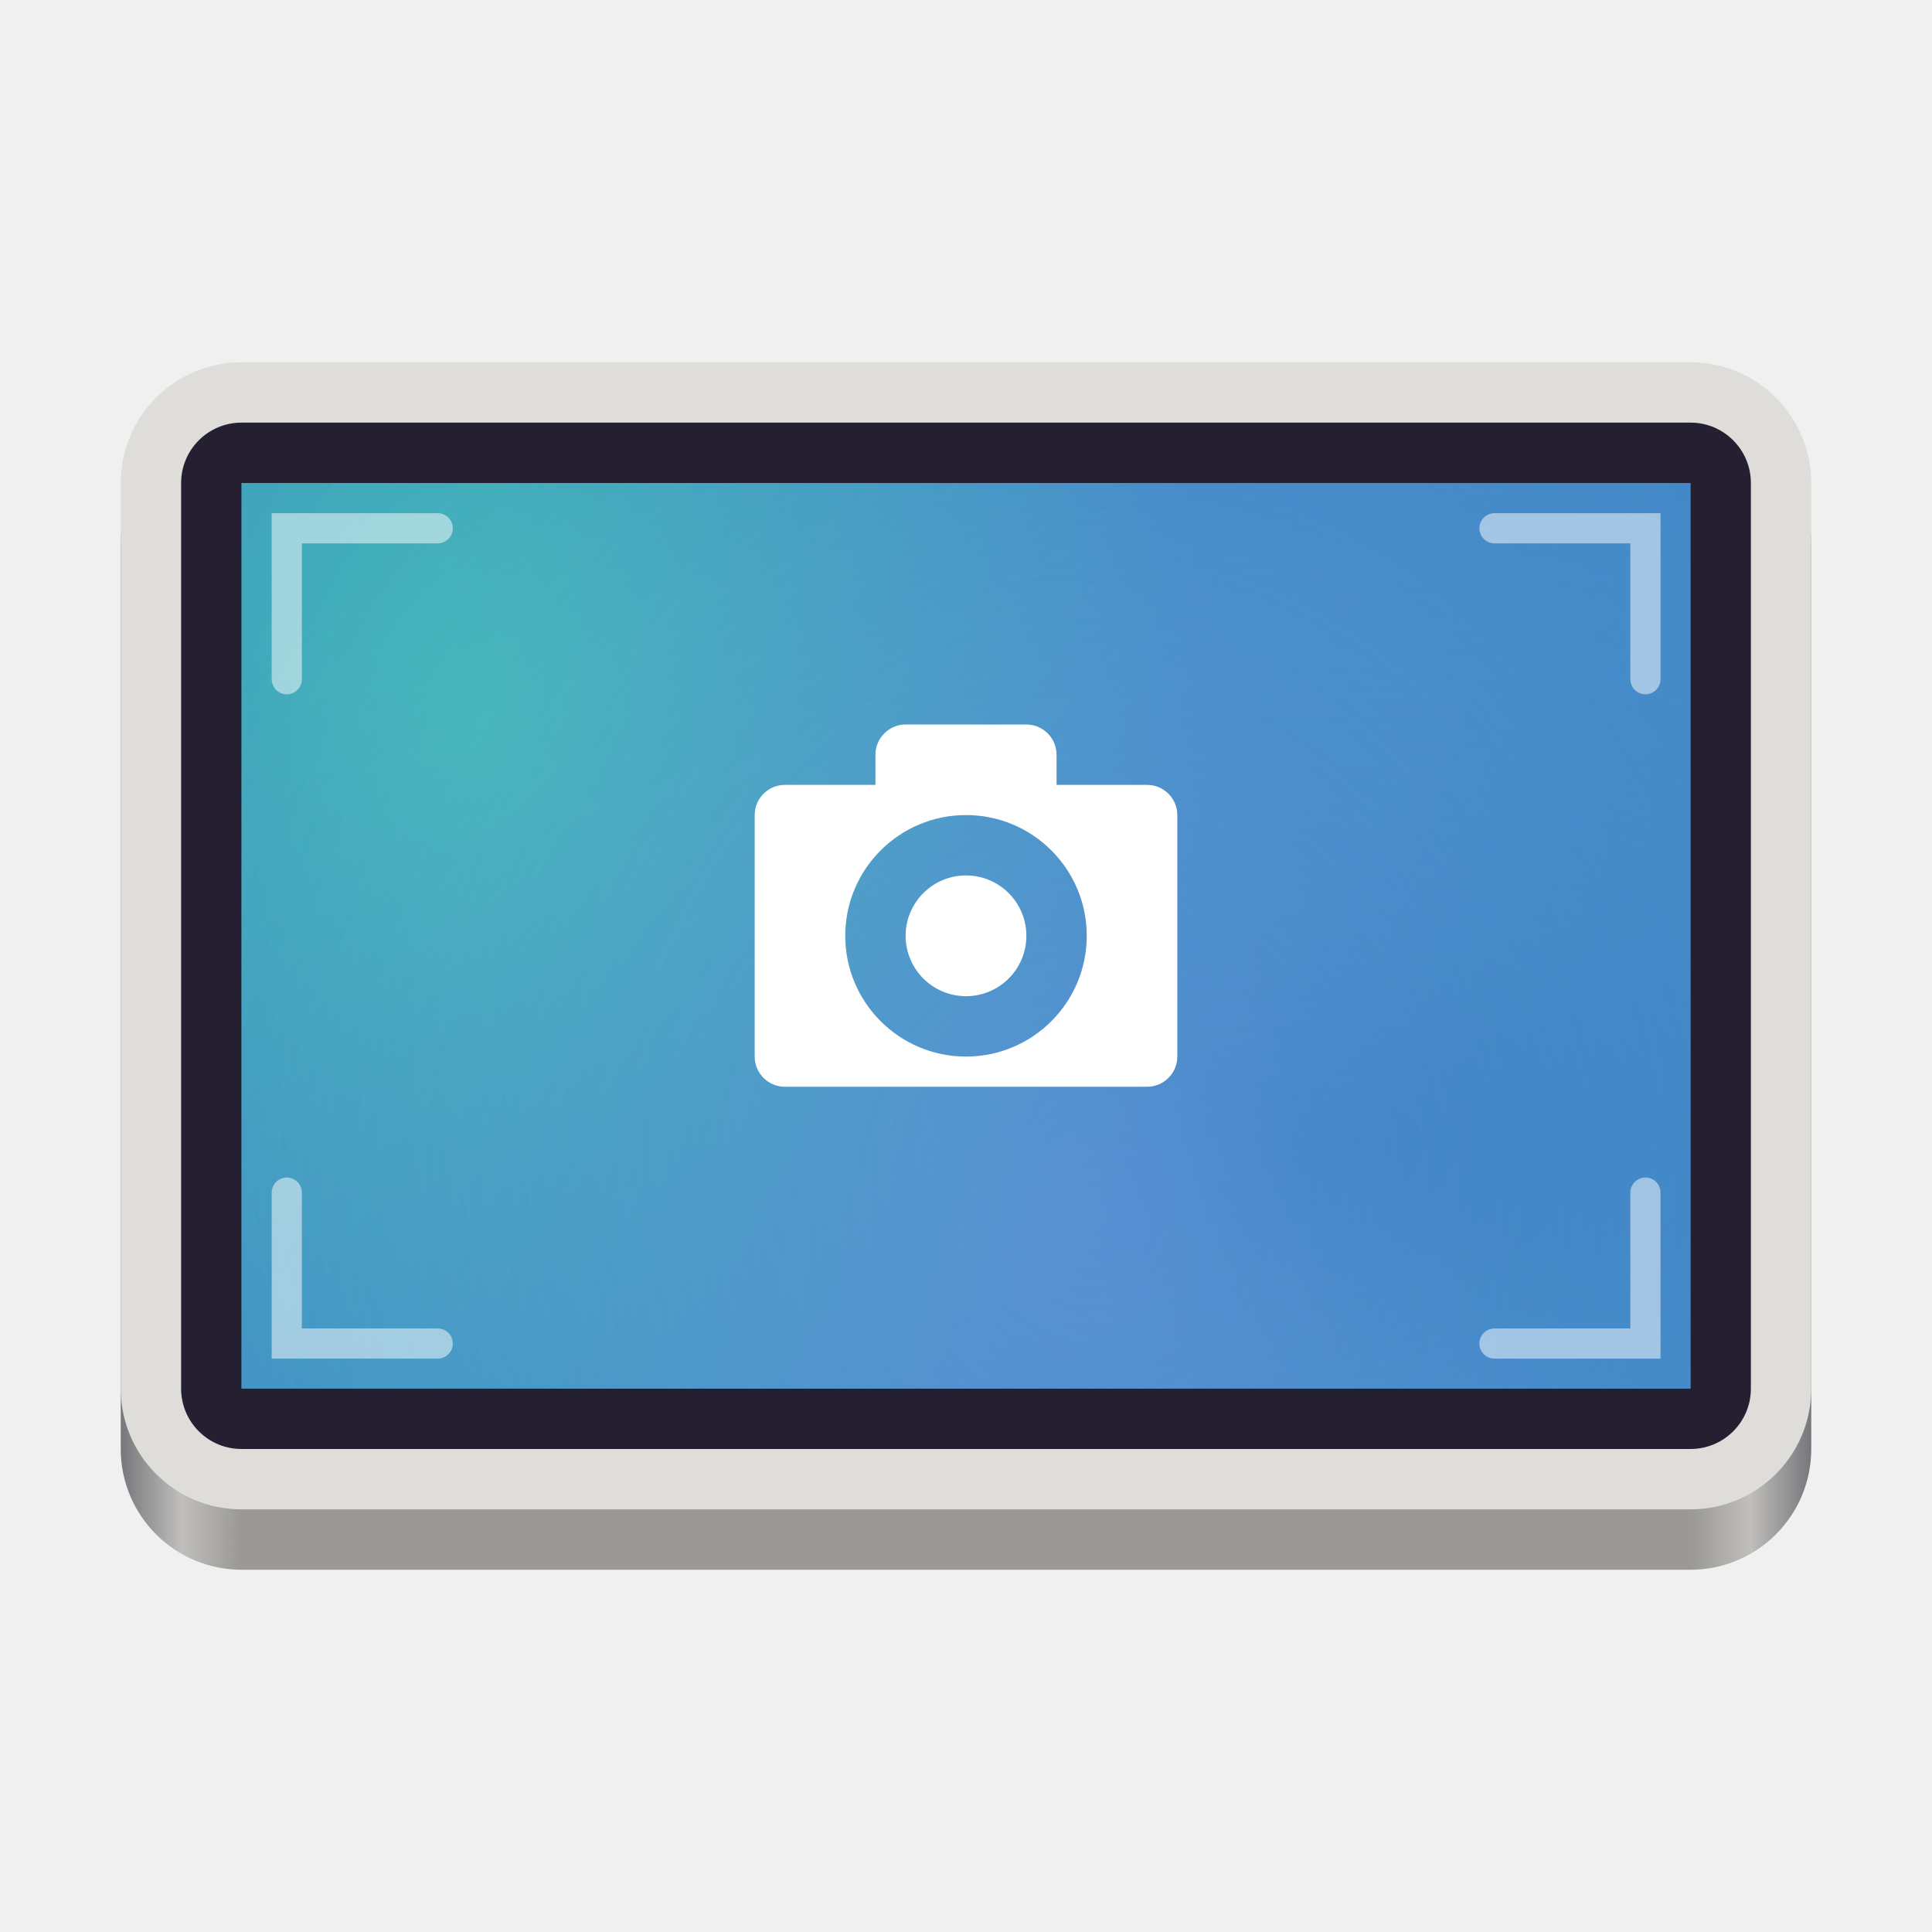
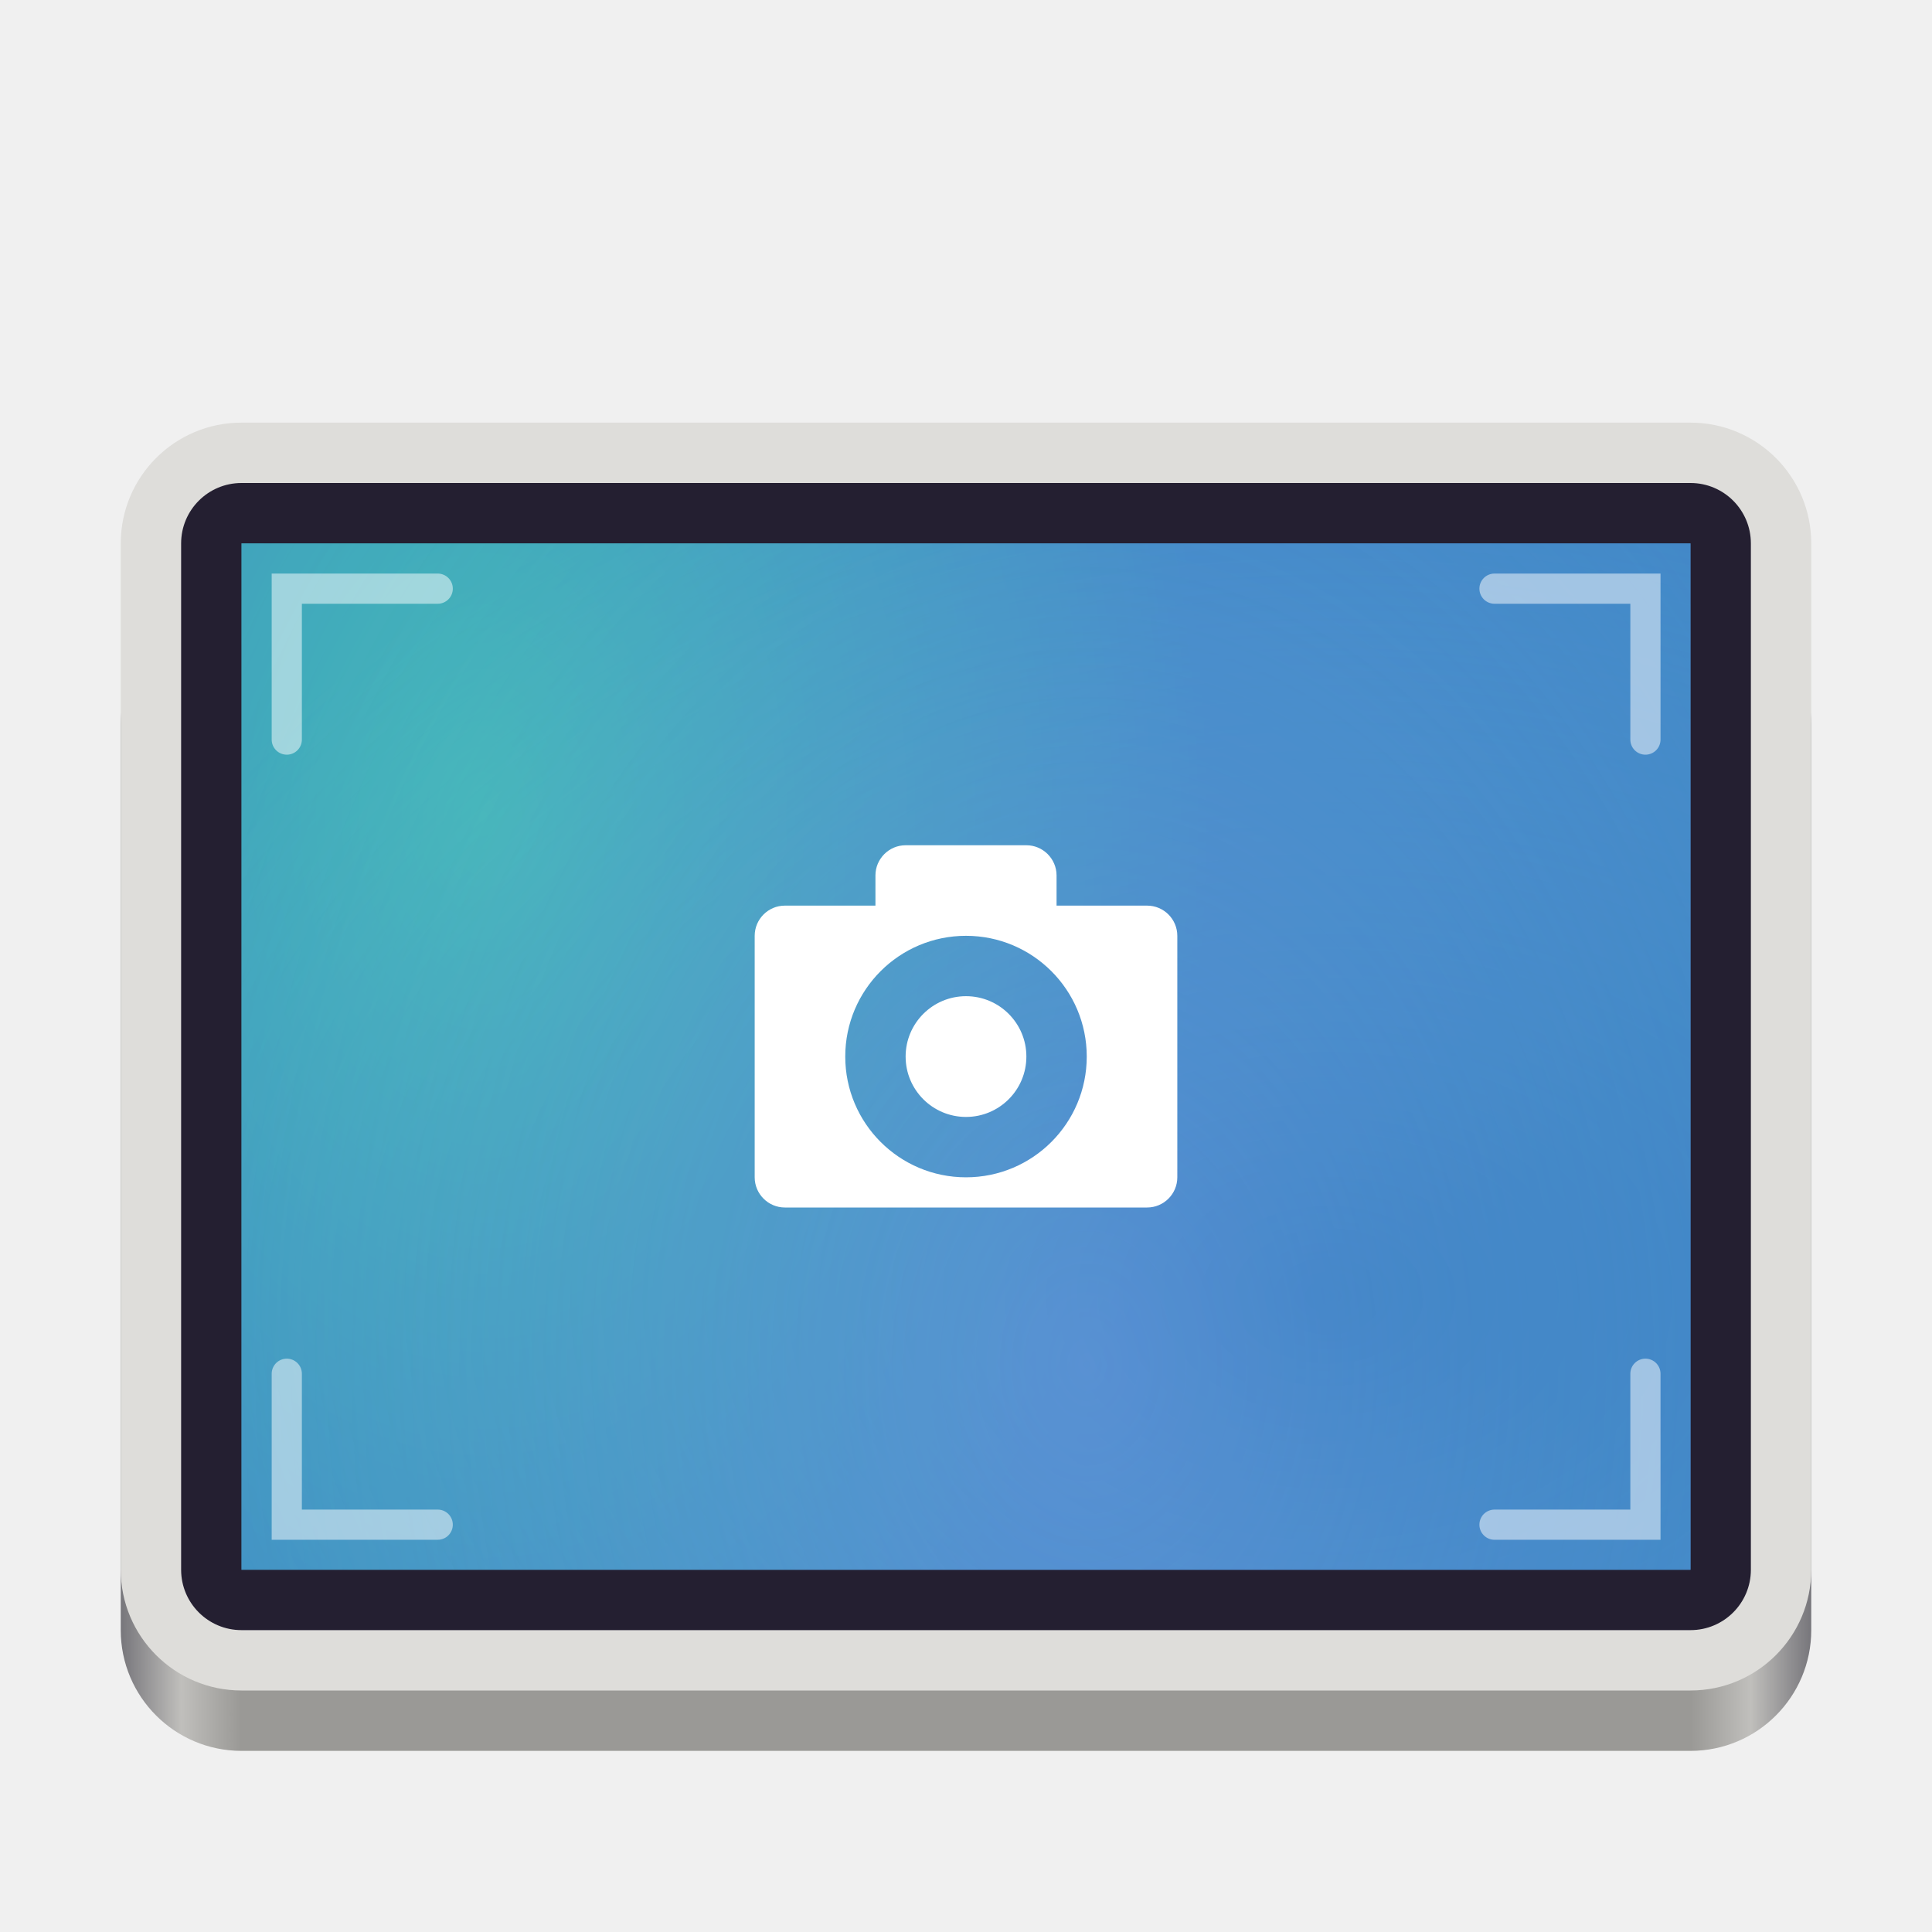
- <svg xmlns="http://www.w3.org/2000/svg" xmlns:xlink="http://www.w3.org/1999/xlink" width="128" height="128" id="svg11300" version="1.0" style="display:inline;enable-background:new" viewBox="0 0 128 128">
+ <svg xmlns="http://www.w3.org/2000/svg" xmlns:xlink="http://www.w3.org/1999/xlink" viewBox="0 0 128 128" style="display:inline;enable-background:new" version="1.0" id="svg11300" height="128" width="128">
  <defs id="defs3">
    <linearGradient id="linearGradient1078">
-       <stop id="stop1066" offset="0" style="stop-color:#77767b;stop-opacity:1" />
-       <stop style="stop-color:#c0bfbc;stop-opacity:1" offset="0.036" id="stop1068" />
-       <stop id="stop1070" offset="0.071" style="stop-color:#9a9996;stop-opacity:1" />
-       <stop style="stop-color:#9a9996;stop-opacity:1" offset="0.929" id="stop1072" />
-       <stop id="stop1074" offset="0.964" style="stop-color:#c0bfbc;stop-opacity:1" />
-       <stop id="stop1076" offset="1" style="stop-color:#77767b;stop-opacity:1" />
+       <stop style="stop-color:#77767b;stop-opacity:1" offset="0" id="stop1066" />
+       <stop id="stop1068" offset="0.036" style="stop-color:#c0bfbc;stop-opacity:1" />
+       <stop style="stop-color:#9a9996;stop-opacity:1" offset="0.071" id="stop1070" />
+       <stop id="stop1072" offset="0.929" style="stop-color:#9a9996;stop-opacity:1" />
+       <stop style="stop-color:#c0bfbc;stop-opacity:1" offset="0.964" id="stop1074" />
+       <stop style="stop-color:#77767b;stop-opacity:1" offset="1" id="stop1076" />
    </linearGradient>
    <linearGradient id="linearGradient1044">
-       <stop style="stop-color:#1a5fb4;stop-opacity:1" offset="0" id="stop1040" />
-       <stop style="stop-color:#98c1f1;stop-opacity:0" offset="1" id="stop1042" />
+       <stop id="stop1040" offset="0" style="stop-color:#1a5fb4;stop-opacity:1" />
+       <stop id="stop1042" offset="1" style="stop-color:#98c1f1;stop-opacity:0" />
    </linearGradient>
    <linearGradient id="linearGradient1034">
-       <stop id="stop1030" offset="0" style="stop-color:#98c1f1;stop-opacity:1" />
-       <stop id="stop1032" offset="1" style="stop-color:#2dc0af;stop-opacity:0.138" />
+       <stop style="stop-color:#98c1f1;stop-opacity:1" offset="0" id="stop1030" />
+       <stop style="stop-color:#2dc0af;stop-opacity:0.138" offset="1" id="stop1032" />
    </linearGradient>
-     <linearGradient id="linearGradient3982">
-       <stop id="stop3970" offset="0" style="stop-color:#a51d2d;stop-opacity:1" />
-       <stop style="stop-color:#f66151;stop-opacity:1" offset="0.194" id="stop3972" />
-       <stop id="stop3974" offset="0.5" style="stop-color:#c01c28;stop-opacity:1" />
-       <stop id="stop3978" offset="0.682" style="stop-color:#e01b24;stop-opacity:1" />
-       <stop id="stop3980" offset="1" style="stop-color:#a51d2d;stop-opacity:1" />
+     <linearGradient id="linearGradient6826">
+       <stop id="stop6822" offset="0" style="stop-color:#50dbb5;stop-opacity:1;" />
+       <stop id="stop6824" offset="1" style="stop-color:#4a86cf;stop-opacity:1" />
    </linearGradient>
-     <linearGradient id="linearGradient3950">
-       <stop style="stop-color:#a51d2d;stop-opacity:1" offset="0" id="stop3946" />
-       <stop id="stop3954" offset="0.132" style="stop-color:#f66151;stop-opacity:1" />
-       <stop style="stop-color:#c01c28;stop-opacity:1" offset="0.299" id="stop3956" />
-       <stop id="stop3958" offset="0.46" style="stop-color:#ed333b;stop-opacity:1" />
-       <stop style="stop-color:#a51d2d;stop-opacity:1" offset="0.593" id="stop3960" />
-       <stop style="stop-color:#a51d2d;stop-opacity:1" offset="1" id="stop3948" />
-     </linearGradient>
-     <linearGradient id="linearGradient1093">
-       <stop id="stop1091" offset="0" style="stop-color:#f6f5f4;stop-opacity:0;" />
-       <stop id="stop1089" offset="1" style="stop-color:#f6f5f4;stop-opacity:1;" />
-     </linearGradient>
-     <radialGradient xlink:href="#linearGradient6826" id="radialGradient6828" cx="184" cy="-179.602" fx="184" fy="-179.602" r="225" gradientTransform="matrix(0.25,0,0,0.1788889,6.9488522e-8,228.1289)" gradientUnits="userSpaceOnUse" />
-     <linearGradient id="linearGradient6826">
-       <stop style="stop-color:#50dbb5;stop-opacity:1;" offset="0" id="stop6822" />
-       <stop style="stop-color:#4a86cf;stop-opacity:1" offset="1" id="stop6824" />
-     </linearGradient>
-     <radialGradient xlink:href="#linearGradient6809-3" id="radialGradient6811" cx="256" cy="267.602" fx="256" fy="267.602" r="225" gradientTransform="matrix(0.4533333,0,0,0.3243852,-52.05333,189.1937)" gradientUnits="userSpaceOnUse" />
-     <linearGradient id="linearGradient6809-3">
-       <stop style="stop-color:#f6d123;stop-opacity:1" offset="0" id="stop6805" />
-       <stop style="stop-color:#2dc0af;stop-opacity:0.138" offset="1" id="stop6807" />
-     </linearGradient>
-     <linearGradient xlink:href="#linearGradient3950" id="linearGradient3952" x1="22.053" y1="93.909" x2="60" y2="93.909" gradientUnits="userSpaceOnUse" />
-     <linearGradient xlink:href="#linearGradient3982" id="linearGradient3968" x1="-78" y1="312" x2="-54" y2="312" gradientUnits="userSpaceOnUse" gradientTransform="translate(132)" />
-     <radialGradient xlink:href="#linearGradient6826" id="radialGradient4710" gradientUnits="userSpaceOnUse" gradientTransform="matrix(0.25,0,0,0.1788889,6.9488522e-8,228.1289)" cx="184" cy="-179.602" fx="184" fy="-179.602" r="225" />
-     <radialGradient xlink:href="#linearGradient6809-3" id="radialGradient4712" gradientUnits="userSpaceOnUse" gradientTransform="matrix(0.4533333,0,0,0.3243852,-52.05333,189.1937)" cx="256" cy="267.602" fx="256" fy="267.602" r="225" />
-     <linearGradient xlink:href="#linearGradient1093" id="linearGradient954" gradientUnits="userSpaceOnUse" x1="60" y1="62" x2="64" y2="62" />
-     <radialGradient xlink:href="#linearGradient6826" id="radialGradient1018" gradientUnits="userSpaceOnUse" gradientTransform="matrix(0.2142857,0,0,0.2844444,9.142857,237.1656)" cx="106.667" cy="-60.348" fx="106.667" fy="-60.348" r="225" />
-     <radialGradient xlink:href="#linearGradient1034" id="radialGradient1020" gradientUnits="userSpaceOnUse" gradientTransform="matrix(0.3885714,0,0,0.4622222,-35.47428,151.1069)" cx="276.588" cy="218.278" fx="276.588" fy="218.278" r="225" />
-     <radialGradient xlink:href="#linearGradient1044" id="radialGradient1038" gradientUnits="userSpaceOnUse" gradientTransform="matrix(0.3885714,0,0,0.2432889,-35.47428,-269.1047)" cx="317.765" cy="86.748" fx="317.765" fy="86.748" r="225" />
-     <linearGradient xlink:href="#linearGradient1078" id="linearGradient1064" gradientUnits="userSpaceOnUse" gradientTransform="matrix(0.25,0,0,0.25,-14.14897,388.3485)" x1="88.596" y1="-449.394" x2="536.596" y2="-449.394" />
+     <radialGradient r="225" fy="-60.348" fx="106.667" cy="-60.348" cx="106.667" gradientTransform="matrix(0.2142857,0,0,0.3223704,9.142857,245.5877)" gradientUnits="userSpaceOnUse" id="radialGradient1018" xlink:href="#linearGradient6826" />
+     <radialGradient r="225" fy="218.278" fx="276.588" cy="218.278" cx="276.588" gradientTransform="matrix(0.3885714,0,0,0.5238518,-35.47428,148.0545)" gradientUnits="userSpaceOnUse" id="radialGradient1020" xlink:href="#linearGradient1034" />
+     <radialGradient r="225" fy="86.748" fx="317.765" cy="86.748" cx="317.765" gradientTransform="matrix(0.3885714,0,0,0.2757274,-35.47428,-281.7853)" gradientUnits="userSpaceOnUse" id="radialGradient1038" xlink:href="#linearGradient1044" />
+     <linearGradient y2="-449.394" x2="536.596" y1="-449.394" x1="88.596" gradientTransform="matrix(0.25,0,0,0.25,-14.14897,400.3485)" gradientUnits="userSpaceOnUse" id="linearGradient1064" xlink:href="#linearGradient1078" />
  </defs>
-   <g id="layer1" style="display:inline" transform="translate(0,-172)">
-     <g id="layer2" style="display:none">
-       <text xml:space="preserve" style="font-style:normal;font-variant:normal;font-weight:normal;font-stretch:normal;font-size:5.333px;line-height:125%;font-family:Cantarell;-inkscape-font-specification:'Cantarell, Normal';text-align:start;writing-mode:lr-tb;text-anchor:start;display:inline;fill:#000000;fill-opacity:1;stroke:none;stroke-width:0.333;enable-background:new" x="7.95" y="148.652" id="context">
-         <tspan id="tspan2716" x="7.95" y="148.652" style="font-size:5.333px;stroke-width:0.333">apps</tspan>
+   <g transform="translate(0,-172)" style="display:inline" id="layer1">
+     <g style="display:inline" id="layer9">
+       <rect style="display:inline;opacity:1;vector-effect:none;fill:url(#linearGradient1064);fill-opacity:1;stroke:none;stroke-width:0.25;stroke-linecap:butt;stroke-linejoin:miter;stroke-miterlimit:4;stroke-dasharray:none;stroke-dashoffset:0;stroke-opacity:1;marker:none;marker-start:none;marker-mid:none;marker-end:none;paint-order:normal;enable-background:new" id="rect1048" width="112" height="76" x="8" y="212" rx="8" ry="8" />
+       <text id="text850" y="4" x="-72" style="font-style:normal;font-weight:normal;font-size:40px;line-height:1.25;font-family:sans-serif;letter-spacing:0px;word-spacing:0px;fill:#000000;fill-opacity:1;stroke:none" xml:space="preserve">
+         <tspan y="39.391" x="-72" id="tspan848" />
      </text>
-       <text id="text3021" y="157.234" x="7.753" style="font-style:normal;font-variant:normal;font-weight:bold;font-stretch:normal;font-size:5.333px;line-height:125%;font-family:Cantarell;-inkscape-font-specification:'Cantarell, Bold';text-align:start;writing-mode:lr-tb;text-anchor:start;display:inline;fill:#000000;fill-opacity:1;stroke:none;stroke-width:0.333;enable-background:new" xml:space="preserve">
-         <tspan y="157.234" x="7.753" id="tspan3023" style="font-size:5.333px;stroke-width:0.333">org.gnome.Screenshots</tspan>
-       </text>
-       <g style="display:inline;fill:#000000;enable-background:new" transform="matrix(7.991171,0,0,8.003641,-167.7909,-4846.078)" id="g12027" />
-       <rect style="display:inline;overflow:visible;visibility:visible;fill:#f0f0f0;fill-opacity:1;fill-rule:nonzero;stroke:none;stroke-width:0.5;marker:none;enable-background:accumulate" id="rect13805" width="128" height="128" x="9.2651362e-08" y="172" />
-       <g id="g883" style="fill:none;fill-opacity:0.251;stroke:#a579b3;stroke-opacity:1" transform="translate(-24,24)" />
-       <g id="g900" style="fill:none;fill-opacity:0.251;stroke:#a579b3;stroke-opacity:1" transform="translate(-24,24)" />
-       <g id="g1168" transform="matrix(0.25,0,0,0.25,6.9488522e-8,225)">
-         <circle cx="256" cy="44" r="240" id="path1142" style="opacity:0.1;fill:#2864b0;fill-opacity:1;stroke:none;stroke-width:1;stroke-linecap:butt;stroke-linejoin:miter;stroke-miterlimit:4;stroke-dasharray:none;stroke-dashoffset:0;stroke-opacity:1;marker:none;marker-start:none;marker-mid:none;marker-end:none;paint-order:normal" />
-         <rect ry="32" rx="32" y="-180" x="96" height="448" width="320" id="rect1110" style="opacity:0.1;fill:#2864b0;fill-opacity:1;stroke:none;stroke-width:1;stroke-linecap:butt;stroke-linejoin:miter;stroke-miterlimit:4;stroke-dasharray:none;stroke-dashoffset:0;stroke-opacity:1;marker:none;marker-start:none;marker-mid:none;marker-end:none;paint-order:normal" />
-         <rect ry="32" rx="32" y="-164" x="48" height="416" width="416" id="rect1110-8" style="display:inline;opacity:0.1;fill:#2864b0;fill-opacity:1;stroke:none;stroke-width:1;stroke-linecap:butt;stroke-linejoin:miter;stroke-miterlimit:4;stroke-dasharray:none;stroke-dashoffset:0;stroke-opacity:1;marker:none;marker-start:none;marker-mid:none;marker-end:none;paint-order:normal;enable-background:new" />
-         <rect ry="32" rx="32" y="-116" x="32" height="320" width="448" id="rect1110-8-9" style="display:inline;opacity:0.1;fill:#2864b0;fill-opacity:1;stroke:none;stroke-width:1;stroke-linecap:butt;stroke-linejoin:miter;stroke-miterlimit:4;stroke-dasharray:none;stroke-dashoffset:0;stroke-opacity:1;marker:none;marker-start:none;marker-mid:none;marker-end:none;paint-order:normal;enable-background:new" />
+       <rect ry="8" rx="8" y="200" x="8" height="84" width="112" id="rect929-36-9" style="display:inline;opacity:1;vector-effect:none;fill:#deddda;fill-opacity:1;stroke:none;stroke-width:0.25;stroke-linecap:butt;stroke-linejoin:miter;stroke-miterlimit:4;stroke-dasharray:none;stroke-dashoffset:0;stroke-opacity:1;marker:none;marker-start:none;marker-mid:none;marker-end:none;paint-order:normal;enable-background:new" />
+       <rect ry="4" y="204" x="12" height="76" width="104" id="rect946-0-7" style="display:inline;opacity:1;vector-effect:none;fill:#241f31;fill-opacity:1;stroke:none;stroke-width:0.011px;stroke-linecap:butt;stroke-linejoin:miter;stroke-miterlimit:4;stroke-dasharray:none;stroke-dashoffset:0;stroke-opacity:1;marker:none;marker-start:none;marker-mid:none;marker-end:none;paint-order:normal;enable-background:new" rx="4" />
+       <rect style="display:inline;opacity:1;vector-effect:none;fill:url(#radialGradient1018);fill-opacity:1;stroke:none;stroke-width:0.5;stroke-linecap:butt;stroke-linejoin:bevel;stroke-miterlimit:4;stroke-dasharray:0.5, 1;stroke-dashoffset:0;stroke-opacity:0.949;marker:none;marker-start:none;marker-mid:none;marker-end:none;paint-order:normal;enable-background:new" id="rect1012" width="96" height="68" x="16" y="208" />
+       <rect transform="scale(1,-1)" style="display:inline;opacity:0.5;vector-effect:none;fill:url(#radialGradient1038);fill-opacity:1;stroke:none;stroke-width:0.5;stroke-linecap:butt;stroke-linejoin:bevel;stroke-miterlimit:4;stroke-dasharray:0.5, 1;stroke-dashoffset:0;stroke-opacity:0.949;marker:none;marker-start:none;marker-mid:none;marker-end:none;paint-order:normal;enable-background:new" id="rect1036" width="96" height="68" x="16" y="-276" />
+       <rect y="208" x="16" height="68" width="96" id="rect1014" style="display:inline;opacity:0.5;vector-effect:none;fill:url(#radialGradient1020);fill-opacity:1;stroke:none;stroke-width:0.5;stroke-linecap:butt;stroke-linejoin:bevel;stroke-miterlimit:4;stroke-dasharray:0.5, 1;stroke-dashoffset:0;stroke-opacity:0.949;marker:none;marker-start:none;marker-mid:none;marker-end:none;paint-order:normal;enable-background:new" />
+       <rect y="208" x="16" height="68" width="96" id="rect1014-5" style="display:inline;opacity:0.242;vector-effect:none;fill:#1a5fb4;fill-opacity:1;stroke:none;stroke-width:0.5;stroke-linecap:butt;stroke-linejoin:bevel;stroke-miterlimit:4;stroke-dasharray:0.5, 1;stroke-dashoffset:0;stroke-opacity:0.949;marker:none;marker-start:none;marker-mid:none;marker-end:none;paint-order:normal;enable-background:new" />
+       <path d="m 60,228 c -1.1,0 -2,0.9 -2,2 v 2 h -6 c -1.104,0 -2,0.9 -2,2 v 16 c 0,1.1 0.896,2 2,2 h 24 c 1.104,0 2,-0.9 2,-2 v -16 c 0,-1.1 -0.896,-2 -2,-2 h -6 v -2 c 0,-1.1 -0.9,-2 -2,-2 z m 4,6 a 8,8 0 1 1 0,16 8,8 0 0 1 0,-16 z m 0,4 a 4,4 0 1 0 0,8 4,4 0 0 0 0,-8 z" style="color:#bebebe;display:inline;overflow:visible;opacity:1;fill:#ffffff;stroke-width:1;marker:none;enable-background:new" overflow="visible" id="path1160" />
+       <g transform="translate(0,12)" style="opacity:0.5" id="g1010">
+         <path style="display:inline;fill:none;fill-rule:evenodd;stroke:#ffffff;stroke-width:2;stroke-linecap:round;stroke-linejoin:miter;stroke-miterlimit:4;stroke-dasharray:none;stroke-opacity:1;enable-background:new" d="M 19,209 V 199 H 29" id="path1171" />
+         <path id="path1173" d="M 109.014,209 V 199 H 99.014" style="display:inline;fill:none;fill-rule:evenodd;stroke:#ffffff;stroke-width:2;stroke-linecap:round;stroke-linejoin:miter;stroke-miterlimit:4;stroke-dasharray:none;stroke-opacity:1;enable-background:new" />
+         <path style="display:inline;fill:none;fill-rule:evenodd;stroke:#ffffff;stroke-width:2;stroke-linecap:round;stroke-linejoin:miter;stroke-miterlimit:4;stroke-dasharray:none;stroke-opacity:1;enable-background:new" d="m 109.014,251.014 v 10 H 99.014" id="path1175" />
+         <path id="path1177" d="m 19,251.014 v 10 h 10" style="display:inline;fill:none;fill-rule:evenodd;stroke:#ffffff;stroke-width:2;stroke-linecap:round;stroke-linejoin:miter;stroke-miterlimit:4;stroke-dasharray:none;stroke-opacity:1;enable-background:new" />
      </g>
-     </g>
-     <g id="layer9" style="display:inline">
-       <rect ry="8" rx="8" y="200" x="8" height="76" width="112" id="rect1048" style="display:inline;opacity:1;vector-effect:none;fill:url(#linearGradient1064);fill-opacity:1;stroke:none;stroke-width:0.25;stroke-linecap:butt;stroke-linejoin:miter;stroke-miterlimit:4;stroke-dasharray:none;stroke-dashoffset:0;stroke-opacity:1;marker:none;marker-start:none;marker-mid:none;marker-end:none;paint-order:normal;enable-background:new;font-variant-east_asian:normal" />
-       <rect style="opacity:1;fill:#f6f5f4;fill-opacity:1;stroke:none;stroke-width:2;stroke-linecap:round;stroke-linejoin:round;stroke-miterlimit:4;stroke-dasharray:none;stroke-dashoffset:0;stroke-opacity:1" id="rect1195" width="104" height="80" x="-188" y="44" />
-       <rect y="48" x="196" height="66" width="96" id="rect998" style="opacity:1;fill:#1c71d8;fill-opacity:1;stroke:none;stroke-width:2;stroke-linecap:round;stroke-linejoin:round;stroke-miterlimit:4;stroke-dasharray:none;stroke-dashoffset:0;stroke-opacity:1" />
-       <g transform="matrix(0.8571429,0,0,0.9,-190.8571,-128.4)" style="display:inline;stroke-width:1.139;enable-background:new" id="g886">
-         <rect style="display:inline;opacity:1;vector-effect:none;fill:url(#radialGradient6828);fill-opacity:1;stroke:none;stroke-width:0.569;stroke-linecap:butt;stroke-linejoin:bevel;stroke-miterlimit:4;stroke-dasharray:0.569, 1.139;stroke-dashoffset:0;stroke-opacity:0.949;marker:none;marker-start:none;marker-mid:none;marker-end:none;paint-order:normal;enable-background:new" id="rect6813" width="112" height="80" x="8" y="196" />
-         <rect y="196" x="8" height="80" width="112" id="rect3763" style="display:inline;opacity:1;vector-effect:none;fill:url(#radialGradient6811);fill-opacity:1;stroke:none;stroke-width:0.569;stroke-linecap:butt;stroke-linejoin:bevel;stroke-miterlimit:4;stroke-dasharray:0.569, 1.139;stroke-dashoffset:0;stroke-opacity:0.949;marker:none;marker-start:none;marker-mid:none;marker-end:none;paint-order:normal;enable-background:new" />
-       </g>
-       <g id="g3658" transform="translate(8,-142)">
-         <path style="fill:none;stroke:#f6f5f4;stroke-width:2;stroke-linecap:butt;stroke-linejoin:round;stroke-miterlimit:4;stroke-dasharray:none;stroke-opacity:1" d="m 199,203 v -10 h 10" id="path3562" />
-         <path style="fill:none;stroke:#f6f5f4;stroke-width:2;stroke-linecap:butt;stroke-linejoin:miter;stroke-opacity:1" d="m 211,193 h 10" id="path3564" />
-         <path id="path3566" d="m 199,241 v 10 h 10" style="fill:none;stroke:#f6f5f4;stroke-width:2;stroke-linecap:butt;stroke-linejoin:round;stroke-miterlimit:4;stroke-dasharray:none;stroke-opacity:1" />
-         <path id="path3568" d="m 235,193 h 10" style="fill:none;stroke:#f6f5f4;stroke-width:2;stroke-linecap:butt;stroke-linejoin:miter;stroke-opacity:1" />
-         <path id="path3570" d="M 281,203 V 193 H 271" style="fill:none;stroke:#f6f5f4;stroke-width:2;stroke-linecap:butt;stroke-linejoin:round;stroke-miterlimit:4;stroke-dasharray:none;stroke-opacity:1" />
-         <path style="fill:none;stroke:#f6f5f4;stroke-width:2;stroke-linecap:butt;stroke-linejoin:round;stroke-miterlimit:4;stroke-dasharray:none;stroke-opacity:1" d="m 281,241 v 10 h -10" id="path3572" />
-         <path style="fill:none;stroke:#f6f5f4;stroke-width:2;stroke-linecap:butt;stroke-linejoin:miter;stroke-opacity:1" d="m 223,193 h 10" id="path3574" />
-         <path id="path3576" d="m 211,251 h 10" style="fill:none;stroke:#f6f5f4;stroke-width:2;stroke-linecap:butt;stroke-linejoin:miter;stroke-opacity:1" />
-         <path style="fill:none;stroke:#f6f5f4;stroke-width:2;stroke-linecap:butt;stroke-linejoin:miter;stroke-opacity:1" d="m 235,251 h 10" id="path3578" />
-         <path id="path3580" d="m 223,251 h 10" style="fill:none;stroke:#f6f5f4;stroke-width:2;stroke-linecap:butt;stroke-linejoin:miter;stroke-opacity:1" />
-         <path style="fill:none;stroke:#f6f5f4;stroke-width:2;stroke-linecap:butt;stroke-linejoin:miter;stroke-opacity:1" d="M 199,239 V 229" id="path3582" />
-         <path id="path3607" d="M 199,227 V 217" style="fill:none;stroke:#f6f5f4;stroke-width:2;stroke-linecap:butt;stroke-linejoin:miter;stroke-opacity:1" />
-         <g transform="rotate(-90,156,129)" id="g3588">
-           <path style="fill:none;stroke:#f6f5f4;stroke-width:2;stroke-linecap:butt;stroke-linejoin:miter;stroke-opacity:1" d="m 46,254 h 10" id="path3586" />
-         </g>
-         <path style="fill:none;stroke:#f6f5f4;stroke-width:2;stroke-linecap:butt;stroke-linejoin:miter;stroke-opacity:1" d="M 199,215 V 205" id="path3623" />
-         <path style="fill:none;stroke:#f6f5f4;stroke-width:2;stroke-linecap:butt;stroke-linejoin:miter;stroke-opacity:1" d="m 259,193 h 10" id="path3625" />
-         <path id="path3627" d="m 247,193 h 10" style="fill:none;stroke:#f6f5f4;stroke-width:2;stroke-linecap:butt;stroke-linejoin:miter;stroke-opacity:1" />
-         <path id="path3629" d="m 259,251 h 10" style="fill:none;stroke:#f6f5f4;stroke-width:2;stroke-linecap:butt;stroke-linejoin:miter;stroke-opacity:1" />
-         <path style="fill:none;stroke:#f6f5f4;stroke-width:2;stroke-linecap:butt;stroke-linejoin:miter;stroke-opacity:1" d="m 247,251 h 10" id="path3631" />
-         <path style="fill:none;stroke:#f6f5f4;stroke-width:2;stroke-linecap:butt;stroke-linejoin:miter;stroke-opacity:1" d="M 281,227 V 217" id="path3633" />
-         <path id="path3635" d="M 281,215 V 205" style="fill:none;stroke:#f6f5f4;stroke-width:2;stroke-linecap:butt;stroke-linejoin:miter;stroke-opacity:1" />
-       </g>
-       <text xml:space="preserve" style="font-style:normal;font-weight:normal;font-size:40px;line-height:1.25;font-family:sans-serif;letter-spacing:0px;word-spacing:0px;fill:#000000;fill-opacity:1;stroke:none" x="-72" y="4" id="text850">
-         <tspan id="tspan848" x="-72" y="39.391" />
-       </text>
-       <g id="g3558" style="opacity:0.4;fill:#000000" transform="translate(-200,-140)">
-         <path d="m 24,188 a 8,8 0 0 1 -8,8 l 0,-8 z" id="path1000" style="opacity:1;fill:#000000;fill-opacity:1;stroke:none;stroke-width:2;stroke-linecap:round;stroke-linejoin:round;stroke-miterlimit:4;stroke-dasharray:none;stroke-dashoffset:0;stroke-opacity:1" />
-         <path transform="scale(-1,1)" style="opacity:1;fill:#000000;fill-opacity:1;stroke:none;stroke-width:2;stroke-linecap:round;stroke-linejoin:round;stroke-miterlimit:4;stroke-dasharray:none;stroke-dashoffset:0;stroke-opacity:1" id="path1002" d="m -104,188 a 8,8 0 0 1 -8,8 l 0,-8 z" />
-         <path d="m -104,-260 a 8,8 0 0 1 -8,8 l 0,-8 z" id="path1004" style="opacity:1;fill:#000000;fill-opacity:1;stroke:none;stroke-width:2;stroke-linecap:round;stroke-linejoin:round;stroke-miterlimit:4;stroke-dasharray:none;stroke-dashoffset:0;stroke-opacity:1" transform="scale(-1)" />
-         <path transform="scale(1,-1)" style="opacity:1;fill:#000000;fill-opacity:1;stroke:none;stroke-width:2;stroke-linecap:round;stroke-linejoin:round;stroke-miterlimit:4;stroke-dasharray:none;stroke-dashoffset:0;stroke-opacity:1" id="path1006" d="m 24,-260 a 8,8 0 0 1 -8,8 l 0,-8 z" />
-       </g>
-       <g style="opacity:0.4;fill:#ffffff" id="g3668" transform="translate(191,-137)">
-         <path style="opacity:1;fill:#ffffff;fill-opacity:1;stroke:none;stroke-width:2;stroke-linecap:round;stroke-linejoin:round;stroke-miterlimit:4;stroke-dasharray:none;stroke-dashoffset:0;stroke-opacity:1" id="path3660" d="m 24,188 a 8,8 0 0 1 -8,8 l 0,-8 z" />
-         <path d="m -90,188 a 8,8 0 0 1 -8,8 l 0,-8 z" id="path3662" style="opacity:1;fill:#ffffff;fill-opacity:1;stroke:none;stroke-width:2;stroke-linecap:round;stroke-linejoin:round;stroke-miterlimit:4;stroke-dasharray:none;stroke-dashoffset:0;stroke-opacity:1" transform="scale(-1,1)" />
-         <path transform="scale(-1)" style="opacity:1;fill:#ffffff;fill-opacity:1;stroke:none;stroke-width:2;stroke-linecap:round;stroke-linejoin:round;stroke-miterlimit:4;stroke-dasharray:none;stroke-dashoffset:0;stroke-opacity:1" id="path3664" d="m -90,-246 a 8,8 0 0 1 -8,8 l 0,-8 z" />
-         <path d="m 24,-246 a 8,8 0 0 1 -8,8 l 0,-8 z" id="path3666" style="opacity:1;fill:#ffffff;fill-opacity:1;stroke:none;stroke-width:2;stroke-linecap:round;stroke-linejoin:round;stroke-miterlimit:4;stroke-dasharray:none;stroke-dashoffset:0;stroke-opacity:1" transform="scale(1,-1)" />
-       </g>
-       <rect style="display:inline;opacity:1;fill:#f6f5f4;fill-opacity:1;stroke:none;stroke-width:0.25;stroke-linecap:butt;stroke-linejoin:miter;stroke-miterlimit:4;stroke-dasharray:none;stroke-dashoffset:0;stroke-opacity:1;marker:none;marker-start:none;marker-mid:none;marker-end:none;paint-order:normal;enable-background:new" id="rect4701" width="112" height="80" x="8" y="56" />
-       <g id="g4708" style="display:inline;stroke-width:1.148;enable-background:new" transform="matrix(0.8928571,0,0,0.85,6.857146,-104.6)">
-         <rect y="196" x="8" height="80" width="112" id="rect4704" style="display:inline;opacity:1;vector-effect:none;fill:url(#radialGradient4710);fill-opacity:1;stroke:none;stroke-width:0.574;stroke-linecap:butt;stroke-linejoin:bevel;stroke-miterlimit:4;stroke-dasharray:0.574, 1.148;stroke-dashoffset:0;stroke-opacity:0.949;marker:none;marker-start:none;marker-mid:none;marker-end:none;paint-order:normal;enable-background:new" />
-         <rect style="display:inline;opacity:1;vector-effect:none;fill:url(#radialGradient4712);fill-opacity:1;stroke:none;stroke-width:0.574;stroke-linecap:butt;stroke-linejoin:bevel;stroke-miterlimit:4;stroke-dasharray:0.574, 1.148;stroke-dashoffset:0;stroke-opacity:0.949;marker:none;marker-start:none;marker-mid:none;marker-end:none;paint-order:normal;enable-background:new" id="rect4706" width="112" height="80" x="8" y="196" />
-       </g>
-       <rect style="display:inline;opacity:1;vector-effect:none;fill:#deddda;fill-opacity:1;stroke:none;stroke-width:0.25;stroke-linecap:butt;stroke-linejoin:miter;stroke-miterlimit:4;stroke-dasharray:none;stroke-dashoffset:0;stroke-opacity:1;marker:none;marker-start:none;marker-mid:none;marker-end:none;paint-order:normal;enable-background:new;font-variant-east_asian:normal" id="rect929-36-9" width="112" height="76" x="8" y="196" rx="8" ry="8" />
-       <rect rx="4" style="display:inline;opacity:1;vector-effect:none;fill:#241f31;fill-opacity:1;stroke:none;stroke-width:0.011px;stroke-linecap:butt;stroke-linejoin:miter;stroke-miterlimit:4;stroke-dasharray:none;stroke-dashoffset:0;stroke-opacity:1;marker:none;marker-start:none;marker-mid:none;marker-end:none;paint-order:normal;enable-background:new" id="rect946-0-7" width="104" height="68" x="12" y="200" ry="4" />
-       <rect y="204" x="16" height="60" width="96" id="rect1012" style="display:inline;opacity:1;vector-effect:none;fill:url(#radialGradient1018);fill-opacity:1;stroke:none;stroke-width:0.5;stroke-linecap:butt;stroke-linejoin:bevel;stroke-miterlimit:4;stroke-dasharray:0.5, 1;stroke-dashoffset:0;stroke-opacity:0.949;marker:none;marker-start:none;marker-mid:none;marker-end:none;paint-order:normal;enable-background:new" />
-       <rect y="-264" x="16" height="60" width="96" id="rect1036" style="display:inline;opacity:0.5;vector-effect:none;fill:url(#radialGradient1038);fill-opacity:1;stroke:none;stroke-width:0.5;stroke-linecap:butt;stroke-linejoin:bevel;stroke-miterlimit:4;stroke-dasharray:0.5, 1;stroke-dashoffset:0;stroke-opacity:0.949;marker:none;marker-start:none;marker-mid:none;marker-end:none;paint-order:normal;enable-background:new" transform="scale(1,-1)" />
-       <rect style="display:inline;opacity:0.5;vector-effect:none;fill:url(#radialGradient1020);fill-opacity:1;stroke:none;stroke-width:0.5;stroke-linecap:butt;stroke-linejoin:bevel;stroke-miterlimit:4;stroke-dasharray:0.5, 1;stroke-dashoffset:0;stroke-opacity:0.949;marker:none;marker-start:none;marker-mid:none;marker-end:none;paint-order:normal;enable-background:new" id="rect1014" width="96" height="60" x="16" y="204" />
-       <rect style="display:inline;opacity:0.242;vector-effect:none;fill:#1a5fb4;fill-opacity:1;stroke:none;stroke-width:0.5;stroke-linecap:butt;stroke-linejoin:bevel;stroke-miterlimit:4;stroke-dasharray:0.5, 1;stroke-dashoffset:0;stroke-opacity:0.949;marker:none;marker-start:none;marker-mid:none;marker-end:none;paint-order:normal;enable-background:new" id="rect1014-5" width="96" height="60" x="16" y="204" />
-       <path id="path1160" overflow="visible" style="color:#bebebe;display:inline;overflow:visible;opacity:1;fill:#ffffff;stroke-width:1;marker:none;enable-background:new" d="m 60,220 c -1.1,0 -2,0.9 -2,2 v 2 h -6 c -1.104,0 -2,0.9 -2,2 v 16 c 0,1.1 0.896,2 2,2 h 24 c 1.104,0 2,-0.9 2,-2 v -16 c 0,-1.1 -0.896,-2 -2,-2 h -6 v -2 c 0,-1.1 -0.9,-2 -2,-2 z m 4,6 a 8,8 0 1 1 0,16 8,8 0 0 1 0,-16 z m 0,4 a 4,4 0 1 0 0,8 4,4 0 0 0 0,-8 z" />
-       <g id="g1010" style="opacity:0.5">
-         <path id="path1171" d="M 19,217 V 207 H 29" style="display:inline;fill:none;fill-rule:evenodd;stroke:#ffffff;stroke-width:2;stroke-linecap:round;stroke-linejoin:miter;stroke-miterlimit:4;stroke-dasharray:none;stroke-opacity:1;enable-background:new" />
-         <path style="display:inline;fill:none;fill-rule:evenodd;stroke:#ffffff;stroke-width:2;stroke-linecap:round;stroke-linejoin:miter;stroke-miterlimit:4;stroke-dasharray:none;stroke-opacity:1;enable-background:new" d="M 109.014,217 V 207 H 99.014" id="path1173" />
-         <path id="path1175" d="m 109.014,251.014 v 10 H 99.014" style="display:inline;fill:none;fill-rule:evenodd;stroke:#ffffff;stroke-width:2;stroke-linecap:round;stroke-linejoin:miter;stroke-miterlimit:4;stroke-dasharray:none;stroke-opacity:1;enable-background:new" />
-         <path style="display:inline;fill:none;fill-rule:evenodd;stroke:#ffffff;stroke-width:2;stroke-linecap:round;stroke-linejoin:miter;stroke-miterlimit:4;stroke-dasharray:none;stroke-opacity:1;enable-background:new" d="m 19,251.014 v 10 h 10" id="path1177" />
-       </g>
-     </g>
-     <g id="layer3" style="display:inline">
-       <circle transform="rotate(45)" style="display:inline;opacity:1;fill:none;fill-opacity:1;stroke:#c01c28;stroke-width:5;stroke-linecap:round;stroke-linejoin:round;stroke-miterlimit:4;stroke-dasharray:none;stroke-dashoffset:0;stroke-opacity:1;enable-background:new" id="circle3988-3" cx="152.058" cy="44.548" r="8.516" />
-       <g style="display:inline;enable-background:new" transform="translate(7.994715,-173.0375)" id="g1200">
-         <path style="fill:#9a9996;fill-rule:evenodd;stroke:none;stroke-width:1px;stroke-linecap:butt;stroke-linejoin:miter;stroke-opacity:1" d="m 58,290 h 6 v -72 l -1.414,-1.414 C 62.586,216.586 56,221.647 56,234 l 0.005,27.19 0.097,2.722 L 58,266 Z" id="path1186" />
-         <g id="g1194" transform="translate(2)">
-           <path style="color:#000000;font-style:normal;font-variant:normal;font-weight:normal;font-stretch:normal;font-size:medium;line-height:normal;font-family:sans-serif;font-variant-ligatures:normal;font-variant-position:normal;font-variant-caps:normal;font-variant-numeric:normal;font-variant-alternates:normal;font-feature-settings:normal;text-indent:0;text-align:start;text-decoration:none;text-decoration-line:none;text-decoration-style:solid;text-decoration-color:#000000;letter-spacing:normal;word-spacing:normal;text-transform:none;writing-mode:lr-tb;direction:ltr;text-orientation:mixed;dominant-baseline:auto;baseline-shift:baseline;text-anchor:start;white-space:normal;shape-padding:0;clip-rule:nonzero;display:inline;overflow:visible;visibility:visible;opacity:1;isolation:auto;mix-blend-mode:normal;color-interpolation:sRGB;color-interpolation-filters:linearRGB;solid-color:#000000;solid-opacity:1;vector-effect:none;fill:url(#linearGradient3968);fill-opacity:1;fill-rule:nonzero;stroke:none;stroke-width:6;stroke-linecap:round;stroke-linejoin:round;stroke-miterlimit:4;stroke-dasharray:none;stroke-dashoffset:0;stroke-opacity:1;color-rendering:auto;image-rendering:auto;shape-rendering:auto;text-rendering:auto;enable-background:accumulate" d="m 66,300 c -6.592,0 -12,5.408 -12,12 0,6.592 5.408,12 12,12 6.592,0 12,-5.408 12,-12 0,-6.592 -5.408,-12 -12,-12 z m 0,2 c 3.349,0 8,2.651 8,6 0,3.349 -4.651,10 -8,10 -3.349,0 -8,-6.651 -8,-10 0,-3.349 4.651,-6 8,-6 z" id="circle1188" />
-         </g>
-       </g>
-       <use style="display:inline;enable-background:new" x="0" y="0" xlink:href="#g1059" id="use1074" transform="matrix(-0.7071068,-0.7071068,-0.7071068,0.7071068,184.9442,76.22233)" width="100%" height="100%" />
-       <circle transform="rotate(45)" style="display:inline;opacity:1;fill:none;fill-opacity:1;stroke:#c01c28;stroke-width:5;stroke-linecap:round;stroke-linejoin:round;stroke-miterlimit:4;stroke-dasharray:none;stroke-dashoffset:0;stroke-opacity:1;enable-background:new" id="circle3988" cx="110.319" cy="62.188" r="8.516" />
-       <g style="display:inline;enable-background:new" transform="matrix(-0.7071068,-0.7071068,-0.7071068,0.7071068,302.7345,-50.41796)" id="g1180">
-         <path style="fill:#9a9996;fill-rule:evenodd;stroke:none;stroke-width:1px;stroke-linecap:butt;stroke-linejoin:miter;stroke-opacity:1" d="m 58,290 h 6 L 64.322,217.785 64,218 c 0,0 -8,-1e-5 -8,16 l 0.046,29.26 2.104,2.104 z" id="path1166" />
-         <g id="g1174" transform="translate(2)">
-           <path style="color:#000000;font-style:normal;font-variant:normal;font-weight:normal;font-stretch:normal;font-size:medium;line-height:normal;font-family:sans-serif;font-variant-ligatures:normal;font-variant-position:normal;font-variant-caps:normal;font-variant-numeric:normal;font-variant-alternates:normal;font-feature-settings:normal;text-indent:0;text-align:start;text-decoration:none;text-decoration-line:none;text-decoration-style:solid;text-decoration-color:#000000;letter-spacing:normal;word-spacing:normal;text-transform:none;writing-mode:lr-tb;direction:ltr;text-orientation:mixed;dominant-baseline:auto;baseline-shift:baseline;text-anchor:start;white-space:normal;shape-padding:0;clip-rule:nonzero;display:inline;overflow:visible;visibility:visible;opacity:1;isolation:auto;mix-blend-mode:normal;color-interpolation:sRGB;color-interpolation-filters:linearRGB;solid-color:#000000;solid-opacity:1;vector-effect:none;fill:url(#linearGradient3952);fill-opacity:1;fill-rule:nonzero;stroke:none;stroke-width:6;stroke-linecap:round;stroke-linejoin:round;stroke-miterlimit:4;stroke-dasharray:none;stroke-dashoffset:0;stroke-opacity:1;color-rendering:auto;image-rendering:auto;shape-rendering:auto;text-rendering:auto;enable-background:accumulate" d="m 53.832,79.434 -12.727,7.07 0.018,0.236 C 36.439,83.311 29.772,83.695 25.549,87.918 c -4.661,4.661 -4.661,12.31 0,16.971 4.661,4.661 12.31,4.661 16.971,0 L 59.49,87.918 C 59.725,87.683 59.878,87.427 60,87.166 v -2.781 z m -19.799,6.951 c 1.529,-10e-7 3.06,0.591 4.244,1.775 2.368,2.368 2.368,10.118 0,12.486 -2.368,2.368 -6.118,2.368 -8.486,0 -2.368,-2.368 -2.368,-10.118 0,-12.486 1.184,-1.184 2.713,-1.775 4.242,-1.775 z" transform="matrix(-0.7071068,-0.7071068,-0.7071068,0.7071068,158.2328,267.8984)" id="circle1168" />
-         </g>
-       </g>
-       <g style="display:inline;enable-background:new" id="g1059" transform="matrix(-0.7071068,-0.7071068,-0.7071068,0.7071068,302.7595,-52.52253)">
-         <path id="path1039-3" d="m 58,290 h 6 v -72 c 0,0 -8,-1e-5 -8,16 l 0.046,29.26 2.104,2.104 z" style="fill:#deddda;fill-rule:evenodd;stroke:none;stroke-width:1px;stroke-linecap:butt;stroke-linejoin:miter;stroke-opacity:1" />
-         <g transform="translate(2)" id="g1052">
-           <path style="fill:#ed333b;fill-opacity:1;fill-rule:evenodd;stroke:none;stroke-width:1px;stroke-linecap:butt;stroke-linejoin:miter;stroke-opacity:1" d="m 54,312 v -24 c 0,-2 2,-2 2,-2 h 6.037 c 0,0 1.918,-0.136 2.443,1.45 l 4.398,13.27 z" id="path1047" />
-           <circle r="9.516" cy="312.033" cx="-66.05" id="circle1045" style="opacity:1;fill:none;fill-opacity:1;stroke:#ed333b;stroke-width:5;stroke-linecap:round;stroke-linejoin:round;stroke-miterlimit:4;stroke-dasharray:none;stroke-dashoffset:0;stroke-opacity:1" transform="scale(-1,1)" />
-           <circle style="opacity:1;fill:none;fill-opacity:1;stroke:#e01b24;stroke-width:2;stroke-linecap:round;stroke-linejoin:round;stroke-miterlimit:4;stroke-dasharray:none;stroke-dashoffset:0;stroke-opacity:1" id="path1043-6" cx="-66" cy="312" r="7" transform="scale(-1,1)" />
-         </g>
-         <path style="fill:url(#linearGradient954);fill-opacity:1;fill-rule:evenodd;stroke:none;stroke-width:1px;stroke-linecap:butt;stroke-linejoin:miter;stroke-opacity:1" d="m 64,46 c 0,0 -1.872,0.535 -4,2.037 V 90 l 4,2 z" transform="translate(0,172)" id="path1081-7" />
-       </g>
-       <circle transform="matrix(-0.7071068,-0.7071068,-0.7071068,0.7071068,0,0)" style="display:inline;opacity:1;fill:#9a9996;fill-opacity:1;stroke:none;stroke-width:2;stroke-linecap:round;stroke-linejoin:round;stroke-miterlimit:4;stroke-dasharray:none;stroke-dashoffset:0;stroke-opacity:1;enable-background:new" id="circle1204" cx="-115.966" cy="18.385" r="2" />
-       <path style="color:#000000;font-style:normal;font-variant:normal;font-weight:normal;font-stretch:normal;font-size:medium;line-height:normal;font-family:sans-serif;font-variant-ligatures:normal;font-variant-position:normal;font-variant-caps:normal;font-variant-numeric:normal;font-variant-alternates:normal;font-feature-settings:normal;text-indent:0;text-align:start;text-decoration:none;text-decoration-line:none;text-decoration-style:solid;text-decoration-color:#000000;letter-spacing:normal;word-spacing:normal;text-transform:none;writing-mode:lr-tb;direction:ltr;text-orientation:mixed;dominant-baseline:auto;baseline-shift:baseline;text-anchor:start;white-space:normal;shape-padding:0;clip-rule:nonzero;display:inline;overflow:visible;visibility:visible;opacity:0.2;isolation:auto;mix-blend-mode:normal;color-interpolation:sRGB;color-interpolation-filters:linearRGB;solid-color:#000000;solid-opacity:1;vector-effect:none;fill:#000000;fill-opacity:1;fill-rule:evenodd;stroke:none;stroke-width:2;stroke-linecap:butt;stroke-linejoin:miter;stroke-miterlimit:4;stroke-dasharray:none;stroke-dashoffset:0;stroke-opacity:1;color-rendering:auto;image-rendering:auto;shape-rendering:auto;text-rendering:auto;enable-background:accumulate" d="m 72,98.128 v 1.879 l -5.932,5.861 -0.068,-1.74 z" id="path1208" />
-       <path style="display:inline;opacity:0.2;fill:#000000;fill-opacity:1;fill-rule:evenodd;stroke:none;stroke-width:1px;stroke-linecap:butt;stroke-linejoin:miter;stroke-opacity:1;enable-background:new" d="m 74,94 -0.025,2.105 h 2.976 L 76.976,94 Z" id="path4005" />
    </g>
  </g>
</svg>
